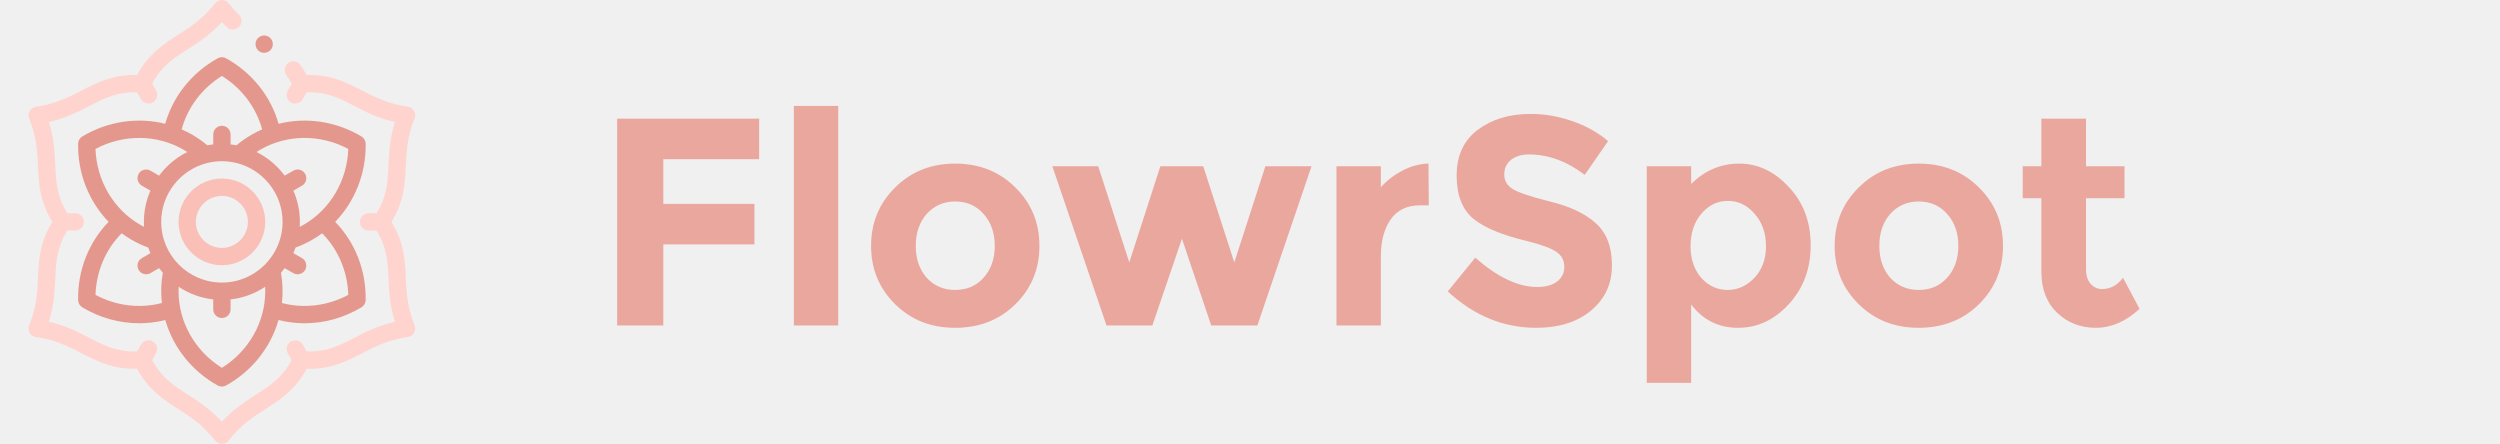
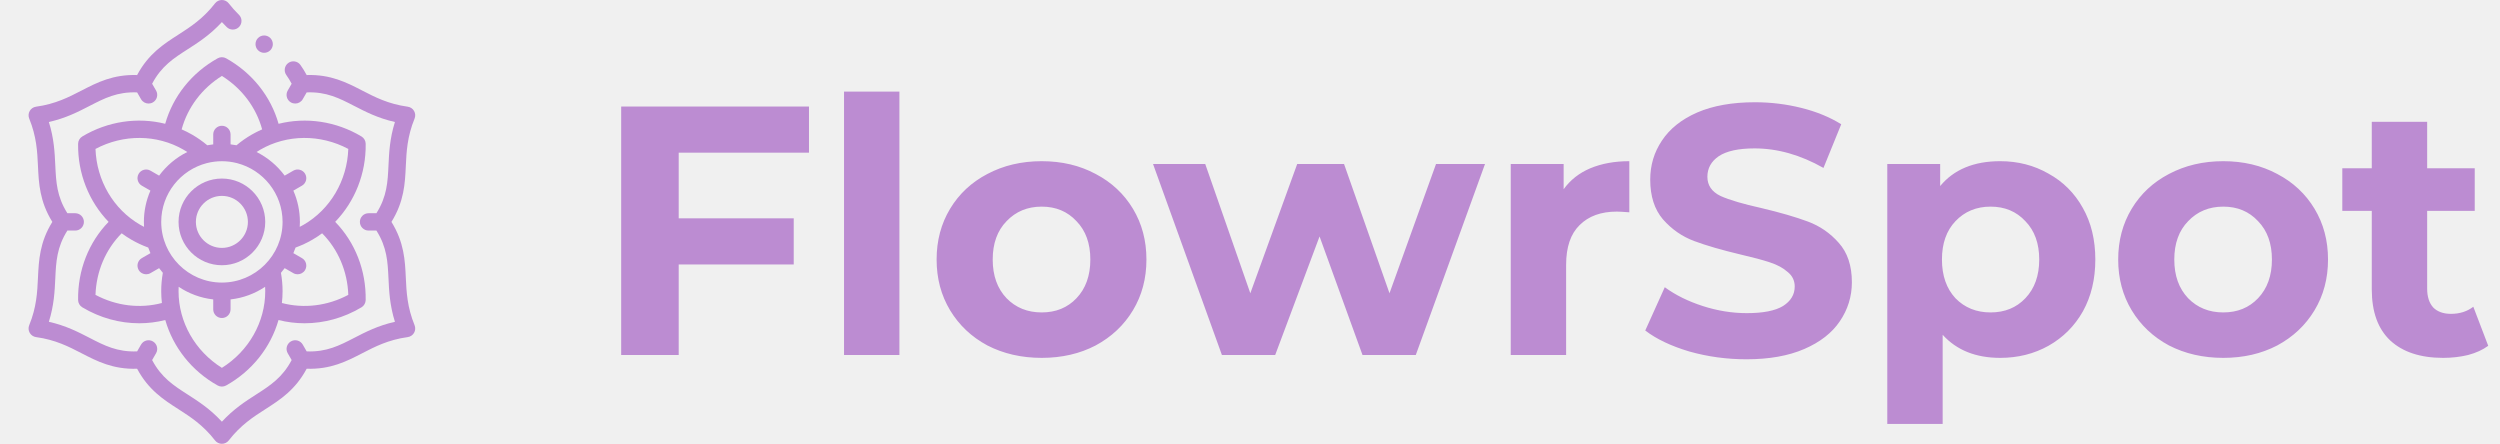
<svg xmlns="http://www.w3.org/2000/svg" width="169" height="30" viewBox="0 0 169 30" fill="none">
-   <g clip-path="url(#clip0_31457_2811)">
-     <path d="M15 17.93C13.385 17.93 12.07 16.615 12.07 15C12.07 13.385 13.385 12.07 15 12.07C16.616 12.07 17.93 13.385 17.93 15C17.93 16.615 16.616 17.93 15 17.93ZM15 13.242C14.031 13.242 13.242 14.031 13.242 15C13.242 15.969 14.031 16.758 15 16.758C15.969 16.758 16.758 15.969 16.758 15C16.758 14.031 15.969 13.242 15 13.242Z" fill="#FABFB7" />
-     <path d="M2.567 18.769C2.622 17.594 2.679 16.383 3.538 15C2.679 13.617 2.622 12.406 2.567 11.231C2.521 10.252 2.474 9.24 1.974 8.014C1.906 7.846 1.919 7.657 2.01 7.5C2.1 7.343 2.258 7.237 2.437 7.212C3.749 7.032 4.649 6.567 5.52 6.117C6.565 5.578 7.644 5.021 9.269 5.073C10.037 3.639 11.058 2.984 12.047 2.349C12.872 1.819 13.725 1.272 14.537 0.226C14.648 0.084 14.819 0 15 0C15.181 0 15.352 0.084 15.463 0.227C15.678 0.504 15.903 0.755 16.148 0.994C16.38 1.219 16.385 1.59 16.16 1.822C15.934 2.054 15.563 2.06 15.331 1.834C15.217 1.723 15.107 1.61 15 1.493C14.209 2.354 13.404 2.871 12.68 3.335C11.735 3.941 10.911 4.471 10.284 5.66L10.55 6.121C10.712 6.401 10.616 6.76 10.336 6.921C10.243 6.975 10.143 7 10.043 7C9.841 7 9.644 6.895 9.535 6.707L9.269 6.246C7.926 6.194 7.055 6.644 6.057 7.159C5.293 7.553 4.444 7.992 3.303 8.247C3.653 9.362 3.697 10.317 3.738 11.176C3.791 12.298 3.837 13.277 4.554 14.414H5.086C5.409 14.414 5.672 14.677 5.672 15C5.672 15.324 5.409 15.586 5.086 15.586H4.553C3.837 16.723 3.791 17.702 3.738 18.824C3.698 19.683 3.653 20.638 3.303 21.753C4.444 22.008 5.293 22.447 6.057 22.841C7.055 23.357 7.926 23.806 9.269 23.754L9.535 23.293C9.697 23.013 10.055 22.917 10.336 23.079C10.616 23.241 10.712 23.599 10.55 23.879L10.284 24.34C10.911 25.529 11.735 26.059 12.68 26.665C13.404 27.13 14.209 27.646 15 28.507C15.791 27.646 16.596 27.13 17.32 26.665C18.264 26.059 19.089 25.529 19.716 24.34L19.45 23.879C19.288 23.599 19.384 23.241 19.664 23.079C19.944 22.917 20.303 23.013 20.465 23.293L20.73 23.754C22.074 23.806 22.945 23.357 23.942 22.842C24.706 22.447 25.556 22.008 26.697 21.754C26.347 20.638 26.302 19.683 26.262 18.824C26.209 17.703 26.163 16.724 25.446 15.586H24.914C24.591 15.586 24.328 15.324 24.328 15C24.328 14.677 24.591 14.414 24.914 14.414H25.446C26.163 13.277 26.209 12.298 26.262 11.177C26.302 10.317 26.347 9.362 26.697 8.247C25.556 7.992 24.706 7.553 23.942 7.159C22.945 6.644 22.074 6.194 20.73 6.246L20.464 6.707C20.356 6.895 20.159 7 19.956 7C19.857 7 19.756 6.975 19.664 6.921C19.384 6.76 19.288 6.401 19.45 6.121L19.716 5.66C19.605 5.45 19.486 5.255 19.355 5.072C19.167 4.808 19.229 4.442 19.492 4.254C19.756 4.067 20.122 4.128 20.309 4.391C20.463 4.606 20.602 4.832 20.731 5.073C22.357 5.022 23.435 5.578 24.48 6.118C25.351 6.567 26.251 7.032 27.563 7.213C27.742 7.237 27.9 7.343 27.99 7.5C28.081 7.657 28.094 7.847 28.025 8.014C27.526 9.24 27.479 10.253 27.433 11.231C27.377 12.406 27.32 13.618 26.462 15C27.32 16.383 27.377 17.594 27.433 18.769C27.478 19.748 27.526 20.76 28.025 21.986C28.094 22.154 28.081 22.343 27.99 22.5C27.9 22.657 27.742 22.763 27.563 22.788C26.251 22.968 25.351 23.433 24.48 23.883C23.435 24.422 22.357 24.979 20.731 24.927C19.963 26.361 18.942 27.017 17.952 27.652C17.128 28.181 16.275 28.728 15.463 29.774C15.352 29.917 15.181 30 15 30C14.819 30 14.648 29.917 14.537 29.774C13.725 28.728 12.872 28.181 12.047 27.652C11.058 27.017 10.037 26.361 9.269 24.927C7.643 24.979 6.565 24.422 5.52 23.883C4.649 23.433 3.749 22.968 2.437 22.788C2.258 22.763 2.1 22.657 2.01 22.5C1.919 22.343 1.906 22.154 1.974 21.986C2.474 20.76 2.521 19.748 2.567 18.769V18.769Z" fill="#FFD4CE" />
-     <path d="M24.435 9.224C24.609 9.328 24.716 9.515 24.72 9.717C24.751 11.727 23.989 13.621 22.659 14.997C24.007 16.383 24.751 18.275 24.72 20.283C24.716 20.485 24.609 20.672 24.435 20.776C23.243 21.489 21.915 21.853 20.588 21.853C19.997 21.853 19.405 21.78 18.827 21.634C18.3 23.474 17.041 25.081 15.285 26.059C15.196 26.108 15.098 26.133 15 26.133C14.902 26.133 14.804 26.108 14.715 26.059C12.959 25.081 11.7 23.474 11.173 21.634C10.595 21.78 10.003 21.853 9.412 21.853C8.086 21.853 6.757 21.489 5.565 20.776C5.391 20.672 5.283 20.485 5.28 20.283C5.249 18.275 5.993 16.383 7.341 14.997C6.01 13.621 5.249 11.727 5.28 9.717C5.283 9.515 5.391 9.328 5.565 9.224C7.29 8.192 9.311 7.904 11.168 8.368C11.695 6.508 12.96 4.918 14.715 3.941C14.892 3.843 15.108 3.843 15.285 3.941C17.04 4.918 18.305 6.508 18.832 8.368C20.689 7.904 22.71 8.192 24.435 9.224V9.224ZM17.595 10.119C17.508 10.169 17.424 10.221 17.34 10.275C18.095 10.65 18.747 11.201 19.244 11.873L19.827 11.537C20.107 11.375 20.466 11.471 20.628 11.751C20.789 12.031 20.693 12.39 20.413 12.551L19.831 12.887C20.115 13.534 20.273 14.249 20.273 15C20.273 15.113 20.269 15.225 20.262 15.336C20.351 15.29 20.438 15.243 20.524 15.194C22.332 14.15 23.469 12.207 23.545 10.067C21.654 9.062 19.403 9.075 17.595 10.119V10.119ZM16.003 11.023C15.682 10.942 15.346 10.898 15 10.898C14.654 10.898 14.318 10.942 13.996 11.023C13.989 11.025 13.982 11.027 13.975 11.028C12.208 11.484 10.898 13.092 10.898 15C10.898 17.262 12.738 19.102 15 19.102C17.262 19.102 19.102 17.262 19.102 15C19.102 13.092 17.792 11.485 16.025 11.028C16.018 11.027 16.011 11.025 16.003 11.023ZM23.545 19.933C23.49 18.343 22.86 16.862 21.776 15.771C21.564 15.928 21.342 16.075 21.11 16.208C20.75 16.416 20.37 16.593 19.98 16.735C19.935 16.863 19.885 16.989 19.831 17.113L20.413 17.448C20.693 17.61 20.789 17.969 20.627 18.249C20.519 18.437 20.322 18.542 20.119 18.542C20.02 18.542 19.919 18.517 19.827 18.463L19.244 18.127C19.164 18.235 19.08 18.34 18.992 18.442C19.064 18.852 19.102 19.27 19.102 19.687C19.102 19.955 19.085 20.22 19.056 20.483C20.543 20.875 22.14 20.681 23.545 19.933V19.933ZM15 24.867C16.815 23.731 17.93 21.775 17.93 19.688C17.93 19.587 17.927 19.488 17.922 19.388C17.238 19.844 16.443 20.145 15.586 20.241V20.912C15.586 21.236 15.324 21.498 15 21.498C14.676 21.498 14.414 21.236 14.414 20.912V20.241C13.557 20.145 12.762 19.844 12.078 19.388C12.073 19.488 12.07 19.587 12.07 19.687C12.07 21.775 13.185 23.731 15 24.867V24.867ZM10.944 20.483C10.914 20.22 10.898 19.955 10.898 19.688C10.898 19.27 10.936 18.852 11.008 18.442C10.92 18.34 10.836 18.235 10.756 18.127L10.173 18.463C10.081 18.517 9.98 18.542 9.881 18.542C9.678 18.542 9.481 18.437 9.373 18.249C9.211 17.969 9.307 17.61 9.587 17.449L10.169 17.113C10.115 16.989 10.065 16.863 10.02 16.735C9.63 16.593 9.25 16.416 8.89 16.208C8.658 16.075 8.436 15.928 8.224 15.771C7.14 16.862 6.51 18.343 6.455 19.933C7.86 20.681 9.457 20.875 10.944 20.483V20.483ZM6.455 10.067C6.531 12.207 7.668 14.15 9.476 15.193C9.562 15.243 9.649 15.29 9.738 15.336C9.731 15.225 9.727 15.113 9.727 15C9.727 14.249 9.885 13.534 10.169 12.887L9.587 12.551C9.307 12.389 9.211 12.031 9.373 11.751C9.534 11.471 9.893 11.375 10.173 11.537L10.756 11.873C11.253 11.201 11.905 10.65 12.66 10.275C12.576 10.221 12.492 10.169 12.405 10.119C10.597 9.075 8.346 9.063 6.455 10.067V10.067ZM15 5.133C13.65 5.976 12.683 7.262 12.279 8.746C12.522 8.852 12.76 8.97 12.991 9.104C13.352 9.312 13.694 9.553 14.012 9.82C14.144 9.794 14.278 9.774 14.414 9.759V9.088C14.414 8.764 14.676 8.502 15 8.502C15.324 8.502 15.586 8.764 15.586 9.088V9.759C15.722 9.774 15.855 9.794 15.988 9.82C16.306 9.553 16.648 9.312 17.009 9.104C17.24 8.97 17.478 8.852 17.721 8.746C17.317 7.262 16.35 5.976 15 5.133V5.133Z" fill="#E4988D" />
-     <path d="M17.858 3.57C17.534 3.57 17.272 3.308 17.272 2.984C17.272 2.661 17.534 2.398 17.858 2.398H17.858C18.182 2.398 18.444 2.661 18.444 2.984C18.444 3.308 18.181 3.57 17.858 3.57Z" fill="#E4988D" />
+   <g clip-path="url(#clip0_5_5260)">
+     <path d="M15 17.93C13.385 17.93 12.07 16.615 12.07 15C12.07 13.385 13.385 12.07 15 12.07C16.616 12.07 17.93 13.385 17.93 15C17.93 16.615 16.616 17.93 15 17.93ZM15 13.242C14.031 13.242 13.242 14.031 13.242 15C13.242 15.969 14.031 16.758 15 16.758C15.969 16.758 16.758 15.969 16.758 15C16.758 14.031 15.969 13.242 15 13.242Z" fill="#BC8CD2" />
+     <path d="M2.567 18.769C2.623 17.594 2.679 16.383 3.538 15C2.68 13.617 2.623 12.406 2.567 11.231C2.521 10.252 2.474 9.24 1.974 8.014C1.906 7.846 1.919 7.657 2.01 7.5C2.1 7.343 2.258 7.237 2.437 7.212C3.749 7.032 4.649 6.567 5.52 6.117C6.565 5.578 7.644 5.021 9.269 5.073C10.037 3.639 11.058 2.984 12.048 2.349C12.872 1.819 13.725 1.272 14.537 0.226C14.648 0.084 14.819 0 15 0C15.181 0 15.352 0.084 15.463 0.227C15.679 0.504 15.903 0.755 16.148 0.994C16.38 1.219 16.385 1.59 16.16 1.822C15.934 2.054 15.563 2.06 15.331 1.834C15.217 1.723 15.107 1.61 15 1.493C14.209 2.354 13.404 2.871 12.68 3.335C11.736 3.941 10.911 4.471 10.284 5.66L10.55 6.121C10.712 6.401 10.616 6.76 10.336 6.921C10.243 6.975 10.143 7 10.043 7C9.841 7 9.644 6.895 9.535 6.707L9.269 6.246C7.926 6.194 7.055 6.644 6.058 7.159C5.293 7.553 4.444 7.992 3.303 8.247C3.653 9.362 3.698 10.317 3.738 11.176C3.791 12.298 3.837 13.277 4.554 14.414H5.086C5.409 14.414 5.672 14.677 5.672 15C5.672 15.324 5.409 15.586 5.086 15.586H4.554C3.837 16.723 3.791 17.702 3.738 18.824C3.698 19.683 3.653 20.638 3.303 21.753C4.444 22.008 5.293 22.447 6.058 22.841C7.055 23.357 7.926 23.806 9.269 23.754L9.535 23.293C9.697 23.013 10.056 22.917 10.336 23.079C10.616 23.241 10.712 23.599 10.55 23.879L10.284 24.34C10.911 25.529 11.736 26.059 12.681 26.665C13.404 27.13 14.209 27.646 15 28.507C15.791 27.646 16.596 27.13 17.32 26.665C18.265 26.059 19.089 25.529 19.716 24.34L19.45 23.879C19.288 23.599 19.384 23.241 19.664 23.079C19.945 22.917 20.303 23.013 20.465 23.293L20.731 23.754C22.074 23.806 22.945 23.357 23.942 22.842C24.707 22.447 25.556 22.008 26.697 21.754C26.347 20.638 26.302 19.683 26.262 18.824C26.209 17.703 26.163 16.724 25.446 15.586H24.914C24.591 15.586 24.328 15.324 24.328 15C24.328 14.677 24.591 14.414 24.914 14.414H25.446C26.163 13.277 26.209 12.298 26.262 11.177C26.302 10.317 26.347 9.362 26.697 8.247C25.556 7.992 24.707 7.553 23.942 7.159C22.945 6.644 22.074 6.194 20.731 6.246L20.465 6.707C20.356 6.895 20.159 7 19.957 7C19.857 7 19.756 6.975 19.664 6.921C19.384 6.76 19.288 6.401 19.45 6.121L19.716 5.66C19.605 5.45 19.486 5.255 19.355 5.072C19.167 4.808 19.229 4.442 19.492 4.254C19.756 4.067 20.122 4.128 20.309 4.391C20.463 4.606 20.602 4.832 20.731 5.073C22.357 5.022 23.435 5.578 24.48 6.118C25.351 6.567 26.251 7.032 27.563 7.213C27.742 7.237 27.9 7.343 27.99 7.5C28.081 7.657 28.094 7.847 28.026 8.014C27.526 9.24 27.479 10.253 27.433 11.231C27.378 12.406 27.32 13.618 26.462 15C27.32 16.383 27.378 17.594 27.433 18.769C27.479 19.748 27.526 20.76 28.026 21.986C28.094 22.154 28.081 22.343 27.99 22.5C27.9 22.657 27.742 22.763 27.563 22.788C26.251 22.968 25.351 23.433 24.48 23.883C23.435 24.422 22.357 24.979 20.731 24.927C19.963 26.361 18.942 27.017 17.953 27.652C17.128 28.181 16.275 28.728 15.463 29.774C15.352 29.917 15.181 30 15 30C14.819 30 14.648 29.917 14.537 29.774C13.725 28.728 12.872 28.181 12.048 27.652C11.058 27.017 10.037 26.361 9.269 24.927C7.644 24.979 6.565 24.422 5.52 23.883C4.649 23.433 3.749 22.968 2.437 22.788C2.258 22.763 2.1 22.657 2.01 22.5C1.919 22.343 1.906 22.154 1.974 21.986C2.474 20.76 2.521 19.748 2.567 18.769Z" fill="#BC8CD2" />
+     <path d="M24.435 9.224C24.609 9.328 24.717 9.515 24.72 9.717C24.751 11.727 23.989 13.621 22.659 14.997C24.007 16.383 24.751 18.275 24.72 20.283C24.716 20.485 24.609 20.672 24.435 20.776C23.243 21.489 21.915 21.853 20.588 21.853C19.997 21.853 19.405 21.78 18.827 21.634C18.3 23.475 17.041 25.081 15.285 26.059C15.196 26.108 15.098 26.133 15 26.133C14.902 26.133 14.804 26.108 14.715 26.059C12.959 25.081 11.7 23.475 11.173 21.634C10.595 21.78 10.003 21.853 9.412 21.853C8.086 21.853 6.757 21.489 5.565 20.776C5.391 20.672 5.283 20.485 5.28 20.283C5.249 18.275 5.993 16.383 7.341 14.998C6.01 13.621 5.249 11.727 5.28 9.717C5.283 9.515 5.391 9.328 5.565 9.224C7.29 8.192 9.311 7.904 11.168 8.368C11.695 6.508 12.96 4.918 14.715 3.941C14.892 3.843 15.108 3.843 15.285 3.941C17.04 4.918 18.305 6.508 18.832 8.369C20.689 7.904 22.71 8.192 24.435 9.224ZM17.595 10.119C17.508 10.169 17.424 10.221 17.34 10.275C18.095 10.65 18.747 11.201 19.244 11.873L19.827 11.537C20.107 11.375 20.466 11.471 20.628 11.751C20.789 12.031 20.693 12.39 20.413 12.551L19.831 12.887C20.115 13.535 20.273 14.249 20.273 15C20.273 15.113 20.269 15.225 20.262 15.336C20.351 15.29 20.438 15.243 20.524 15.194C22.332 14.15 23.469 12.207 23.545 10.067C21.654 9.063 19.403 9.075 17.595 10.119ZM16.003 11.023C15.682 10.942 15.346 10.898 15 10.898C14.654 10.898 14.318 10.942 13.996 11.023C13.989 11.025 13.982 11.027 13.975 11.028C12.208 11.485 10.899 13.092 10.899 15C10.899 17.262 12.738 19.102 15 19.102C17.262 19.102 19.102 17.262 19.102 15C19.102 13.092 17.792 11.485 16.025 11.028C16.018 11.027 16.011 11.025 16.003 11.023ZM23.545 19.933C23.49 18.343 22.86 16.862 21.776 15.771C21.564 15.928 21.342 16.075 21.11 16.208C20.75 16.417 20.37 16.593 19.98 16.735C19.935 16.863 19.885 16.989 19.831 17.113L20.413 17.449C20.693 17.61 20.789 17.969 20.627 18.249C20.519 18.437 20.322 18.542 20.119 18.542C20.02 18.542 19.919 18.517 19.827 18.463L19.244 18.127C19.164 18.235 19.08 18.34 18.992 18.442C19.064 18.852 19.102 19.27 19.102 19.687C19.102 19.955 19.085 20.22 19.056 20.483C20.543 20.875 22.14 20.681 23.545 19.933ZM15 24.867C16.815 23.731 17.93 21.775 17.93 19.688C17.93 19.587 17.927 19.488 17.922 19.388C17.238 19.844 16.443 20.145 15.586 20.241V20.912C15.586 21.236 15.324 21.498 15 21.498C14.676 21.498 14.414 21.236 14.414 20.912V20.241C13.557 20.145 12.762 19.844 12.078 19.388C12.073 19.488 12.07 19.587 12.07 19.687C12.07 21.775 13.185 23.731 15 24.867ZM10.944 20.483C10.915 20.22 10.898 19.955 10.898 19.688C10.898 19.27 10.936 18.852 11.008 18.442C10.92 18.34 10.836 18.235 10.756 18.127L10.173 18.463C10.081 18.517 9.98 18.542 9.881 18.542C9.678 18.542 9.481 18.437 9.373 18.249C9.211 17.969 9.307 17.61 9.587 17.449L10.169 17.113C10.115 16.989 10.065 16.863 10.02 16.735C9.63 16.593 9.25 16.417 8.89 16.208C8.658 16.075 8.436 15.928 8.224 15.771C7.14 16.862 6.51 18.343 6.455 19.933C7.86 20.681 9.457 20.875 10.944 20.483ZM6.455 10.067C6.531 12.207 7.668 14.15 9.476 15.194C9.562 15.243 9.649 15.29 9.738 15.336C9.731 15.225 9.727 15.113 9.727 15C9.727 14.249 9.885 13.535 10.169 12.887L9.587 12.551C9.307 12.39 9.211 12.031 9.373 11.751C9.534 11.471 9.893 11.375 10.173 11.537L10.756 11.873C11.253 11.201 11.905 10.65 12.66 10.275C12.576 10.221 12.492 10.169 12.405 10.119C10.597 9.075 8.346 9.063 6.455 10.067ZM15 5.133C13.65 5.976 12.683 7.262 12.279 8.746C12.522 8.852 12.76 8.97 12.991 9.104C13.352 9.312 13.694 9.553 14.012 9.82C14.144 9.795 14.278 9.774 14.414 9.759V9.088C14.414 8.764 14.676 8.502 15 8.502C15.324 8.502 15.586 8.764 15.586 9.088V9.759C15.722 9.774 15.855 9.795 15.988 9.82C16.306 9.553 16.648 9.312 17.009 9.104C17.24 8.97 17.478 8.852 17.721 8.746C17.317 7.262 16.35 5.976 15 5.133Z" fill="#BC8CD2" />
+     <path d="M17.858 3.57C17.534 3.57 17.272 3.308 17.272 2.984C17.272 2.661 17.534 2.398 17.858 2.398H17.858C18.181 2.398 18.444 2.661 18.444 2.984C18.444 3.308 18.181 3.57 17.858 3.57Z" fill="#BC8CD2" />
  </g>
-   <path d="M51.32 8.02V10.76H44.84V13.78H51V16.52H44.84V22H41.72V8.02H51.32ZM56.666 22H53.666V7.16H56.666V22ZM61.906 16.62C61.906 17.5 62.153 18.22 62.646 18.78C63.153 19.327 63.793 19.6 64.566 19.6C65.353 19.6 65.993 19.327 66.486 18.78C66.993 18.22 67.246 17.5 67.246 16.62C67.246 15.74 66.993 15.02 66.486 14.46C65.993 13.9 65.353 13.62 64.566 13.62C63.793 13.62 63.153 13.9 62.646 14.46C62.153 15.02 61.906 15.74 61.906 16.62ZM70.266 16.62C70.266 18.18 69.726 19.493 68.646 20.56C67.566 21.627 66.206 22.16 64.566 22.16C62.939 22.16 61.586 21.627 60.506 20.56C59.426 19.493 58.886 18.18 58.886 16.62C58.886 15.06 59.426 13.747 60.506 12.68C61.586 11.6 62.939 11.06 64.566 11.06C66.206 11.06 67.566 11.6 68.646 12.68C69.726 13.747 70.266 15.06 70.266 16.62ZM77.899 22H74.799L71.139 11.24H74.239L76.339 17.74L78.439 11.24H81.339L83.439 17.74L85.539 11.24H88.659L84.999 22H81.879L79.899 16.14L77.899 22ZM96.006 13.88C95.112 13.88 94.446 14.2 94.006 14.84C93.566 15.467 93.346 16.3 93.346 17.34V22H90.346V11.24H93.346V12.66C93.732 12.22 94.212 11.847 94.786 11.54C95.372 11.233 95.966 11.073 96.566 11.06L96.586 13.88H96.006ZM103.368 10.44C102.848 10.44 102.435 10.567 102.128 10.82C101.835 11.06 101.688 11.387 101.688 11.8C101.688 12.2 101.868 12.52 102.228 12.76C102.602 13 103.448 13.287 104.768 13.62C106.102 13.94 107.135 14.427 107.868 15.08C108.602 15.733 108.968 16.687 108.968 17.94C108.968 19.193 108.495 20.213 107.548 21C106.615 21.773 105.382 22.16 103.848 22.16C101.635 22.16 99.642 21.34 97.868 19.7L99.728 17.42C101.235 18.74 102.628 19.4 103.908 19.4C104.482 19.4 104.928 19.28 105.248 19.04C105.582 18.787 105.748 18.453 105.748 18.04C105.748 17.613 105.575 17.28 105.228 17.04C104.882 16.787 104.195 16.533 103.168 16.28C101.542 15.893 100.348 15.393 99.588 14.78C98.842 14.153 98.468 13.18 98.468 11.86C98.468 10.527 98.942 9.5 99.888 8.78C100.848 8.06 102.042 7.7 103.468 7.7C104.402 7.7 105.335 7.86 106.268 8.18C107.202 8.5 108.015 8.953 108.708 9.54L107.128 11.82C105.915 10.9 104.662 10.44 103.368 10.44ZM117.582 11.06C118.836 11.06 119.949 11.587 120.922 12.64C121.909 13.68 122.402 14.993 122.402 16.58C122.402 18.167 121.909 19.493 120.922 20.56C119.949 21.627 118.802 22.16 117.482 22.16C116.176 22.16 115.122 21.633 114.322 20.58V25.88H111.322V11.24H114.322V12.44C115.242 11.52 116.329 11.06 117.582 11.06ZM114.282 16.64C114.282 17.507 114.522 18.22 115.002 18.78C115.496 19.327 116.089 19.6 116.782 19.6C117.476 19.6 118.082 19.327 118.602 18.78C119.122 18.22 119.382 17.507 119.382 16.64C119.382 15.773 119.129 15.047 118.622 14.46C118.116 13.873 117.509 13.58 116.802 13.58C116.096 13.58 115.496 13.873 115.002 14.46C114.522 15.033 114.282 15.76 114.282 16.64ZM127.043 16.62C127.043 17.5 127.289 18.22 127.783 18.78C128.289 19.327 128.929 19.6 129.703 19.6C130.489 19.6 131.129 19.327 131.623 18.78C132.129 18.22 132.383 17.5 132.383 16.62C132.383 15.74 132.129 15.02 131.623 14.46C131.129 13.9 130.489 13.62 129.703 13.62C128.929 13.62 128.289 13.9 127.783 14.46C127.289 15.02 127.043 15.74 127.043 16.62ZM135.403 16.62C135.403 18.18 134.863 19.493 133.783 20.56C132.703 21.627 131.343 22.16 129.703 22.16C128.076 22.16 126.723 21.627 125.643 20.56C124.563 19.493 124.023 18.18 124.023 16.62C124.023 15.06 124.563 13.747 125.643 12.68C126.723 11.6 128.076 11.06 129.703 11.06C131.343 11.06 132.703 11.6 133.783 12.68C134.863 13.747 135.403 15.06 135.403 16.62ZM141.016 13.4V18.22C141.016 18.633 141.122 18.96 141.336 19.2C141.549 19.427 141.802 19.54 142.096 19.54C142.656 19.54 143.129 19.287 143.516 18.78L144.636 20.88C143.702 21.733 142.716 22.16 141.676 22.16C140.649 22.16 139.776 21.82 139.056 21.14C138.349 20.46 137.996 19.533 137.996 18.36V13.4H136.736V11.24H137.996V8.02H141.016V11.24H143.616V13.4H141.016Z" fill="#EAA79E" />
+   <path d="M45.88 10.32V14.76H53.656V17.88H45.88V24H41.992V7.2H54.688V10.32H45.88ZM57.056 6.192H60.8V24H57.056V6.192ZM70.419 24.192C69.059 24.192 67.835 23.912 66.747 23.352C65.675 22.776 64.835 21.984 64.227 20.976C63.619 19.968 63.315 18.824 63.315 17.544C63.315 16.264 63.619 15.12 64.227 14.112C64.835 13.104 65.675 12.32 66.747 11.76C67.835 11.184 69.059 10.896 70.419 10.896C71.779 10.896 72.995 11.184 74.067 11.76C75.139 12.32 75.979 13.104 76.587 14.112C77.195 15.12 77.499 16.264 77.499 17.544C77.499 18.824 77.195 19.968 76.587 20.976C75.979 21.984 75.139 22.776 74.067 23.352C72.995 23.912 71.779 24.192 70.419 24.192ZM70.419 21.12C71.379 21.12 72.163 20.8 72.771 20.16C73.395 19.504 73.707 18.632 73.707 17.544C73.707 16.456 73.395 15.592 72.771 14.952C72.163 14.296 71.379 13.968 70.419 13.968C69.459 13.968 68.667 14.296 68.043 14.952C67.419 15.592 67.107 16.456 67.107 17.544C67.107 18.632 67.419 19.504 68.043 20.16C68.667 20.8 69.459 21.12 70.419 21.12ZM100.386 11.088L95.706 24H92.106L89.202 15.984L86.202 24H82.602L77.946 11.088H81.474L84.522 19.824L87.69 11.088H90.858L93.93 19.824L97.074 11.088H100.386ZM105.702 12.792C106.15 12.168 106.75 11.696 107.502 11.376C108.27 11.056 109.15 10.896 110.142 10.896V14.352C109.726 14.32 109.446 14.304 109.302 14.304C108.23 14.304 107.39 14.608 106.782 15.216C106.174 15.808 105.87 16.704 105.87 17.904V24H102.126V11.088H105.702V12.792ZM118.059 24.288C116.731 24.288 115.443 24.112 114.195 23.76C112.963 23.392 111.971 22.92 111.219 22.344L112.539 19.416C113.259 19.944 114.115 20.368 115.107 20.688C116.099 21.008 117.091 21.168 118.083 21.168C119.187 21.168 120.003 21.008 120.531 20.688C121.059 20.352 121.323 19.912 121.323 19.368C121.323 18.968 121.163 18.64 120.843 18.384C120.539 18.112 120.139 17.896 119.643 17.736C119.163 17.576 118.507 17.4 117.675 17.208C116.395 16.904 115.347 16.6 114.531 16.296C113.715 15.992 113.011 15.504 112.419 14.832C111.843 14.16 111.555 13.264 111.555 12.144C111.555 11.168 111.819 10.288 112.347 9.504C112.875 8.704 113.667 8.072 114.723 7.608C115.795 7.144 117.099 6.912 118.635 6.912C119.707 6.912 120.755 7.04 121.779 7.296C122.803 7.552 123.699 7.92 124.467 8.4L123.267 11.352C121.715 10.472 120.163 10.032 118.611 10.032C117.523 10.032 116.715 10.208 116.187 10.56C115.675 10.912 115.419 11.376 115.419 11.952C115.419 12.528 115.715 12.96 116.307 13.248C116.915 13.52 117.835 13.792 119.067 14.064C120.347 14.368 121.395 14.672 122.211 14.976C123.027 15.28 123.723 15.76 124.299 16.416C124.891 17.072 125.187 17.96 125.187 19.08C125.187 20.04 124.915 20.92 124.371 21.72C123.843 22.504 123.043 23.128 121.971 23.592C120.899 24.056 119.595 24.288 118.059 24.288ZM135.212 10.896C136.412 10.896 137.5 11.176 138.476 11.736C139.468 12.28 140.244 13.056 140.804 14.064C141.364 15.056 141.644 16.216 141.644 17.544C141.644 18.872 141.364 20.04 140.804 21.048C140.244 22.04 139.468 22.816 138.476 23.376C137.5 23.92 136.412 24.192 135.212 24.192C133.564 24.192 132.268 23.672 131.324 22.632V28.656H127.58V11.088H131.156V12.576C132.084 11.456 133.436 10.896 135.212 10.896ZM134.564 21.12C135.524 21.12 136.308 20.8 136.916 20.16C137.54 19.504 137.852 18.632 137.852 17.544C137.852 16.456 137.54 15.592 136.916 14.952C136.308 14.296 135.524 13.968 134.564 13.968C133.604 13.968 132.812 14.296 132.188 14.952C131.58 15.592 131.276 16.456 131.276 17.544C131.276 18.632 131.58 19.504 132.188 20.16C132.812 20.8 133.604 21.12 134.564 21.12ZM150.294 24.192C148.934 24.192 147.71 23.912 146.622 23.352C145.55 22.776 144.71 21.984 144.102 20.976C143.494 19.968 143.19 18.824 143.19 17.544C143.19 16.264 143.494 15.12 144.102 14.112C144.71 13.104 145.55 12.32 146.622 11.76C147.71 11.184 148.934 10.896 150.294 10.896C151.654 10.896 152.87 11.184 153.942 11.76C155.014 12.32 155.854 13.104 156.462 14.112C157.07 15.12 157.374 16.264 157.374 17.544C157.374 18.824 157.07 19.968 156.462 20.976C155.854 21.984 155.014 22.776 153.942 23.352C152.87 23.912 151.654 24.192 150.294 24.192ZM150.294 21.12C151.254 21.12 152.038 20.8 152.646 20.16C153.27 19.504 153.582 18.632 153.582 17.544C153.582 16.456 153.27 15.592 152.646 14.952C152.038 14.296 151.254 13.968 150.294 13.968C149.334 13.968 148.542 14.296 147.918 14.952C147.294 15.592 146.982 16.456 146.982 17.544C146.982 18.632 147.294 19.504 147.918 20.16C148.542 20.8 149.334 21.12 150.294 21.12ZM168.204 23.376C167.836 23.648 167.38 23.856 166.836 24C166.308 24.128 165.748 24.192 165.156 24.192C163.62 24.192 162.428 23.8 161.58 23.016C160.748 22.232 160.332 21.08 160.332 19.56V14.256H158.34V11.376H160.332V8.232H164.076V11.376H167.292V14.256H164.076V19.512C164.076 20.056 164.212 20.48 164.484 20.784C164.772 21.072 165.172 21.216 165.684 21.216C166.276 21.216 166.78 21.056 167.196 20.736L168.204 23.376Z" fill="#BC8CD2" />
  <defs>
-     <clipPath id="clip0_31457_2811">
+     <clipPath id="clip0_5_5260">
      <rect width="30" height="30" fill="white" transform="matrix(-1 0 0 1 30 0)" />
    </clipPath>
  </defs>
</svg>
